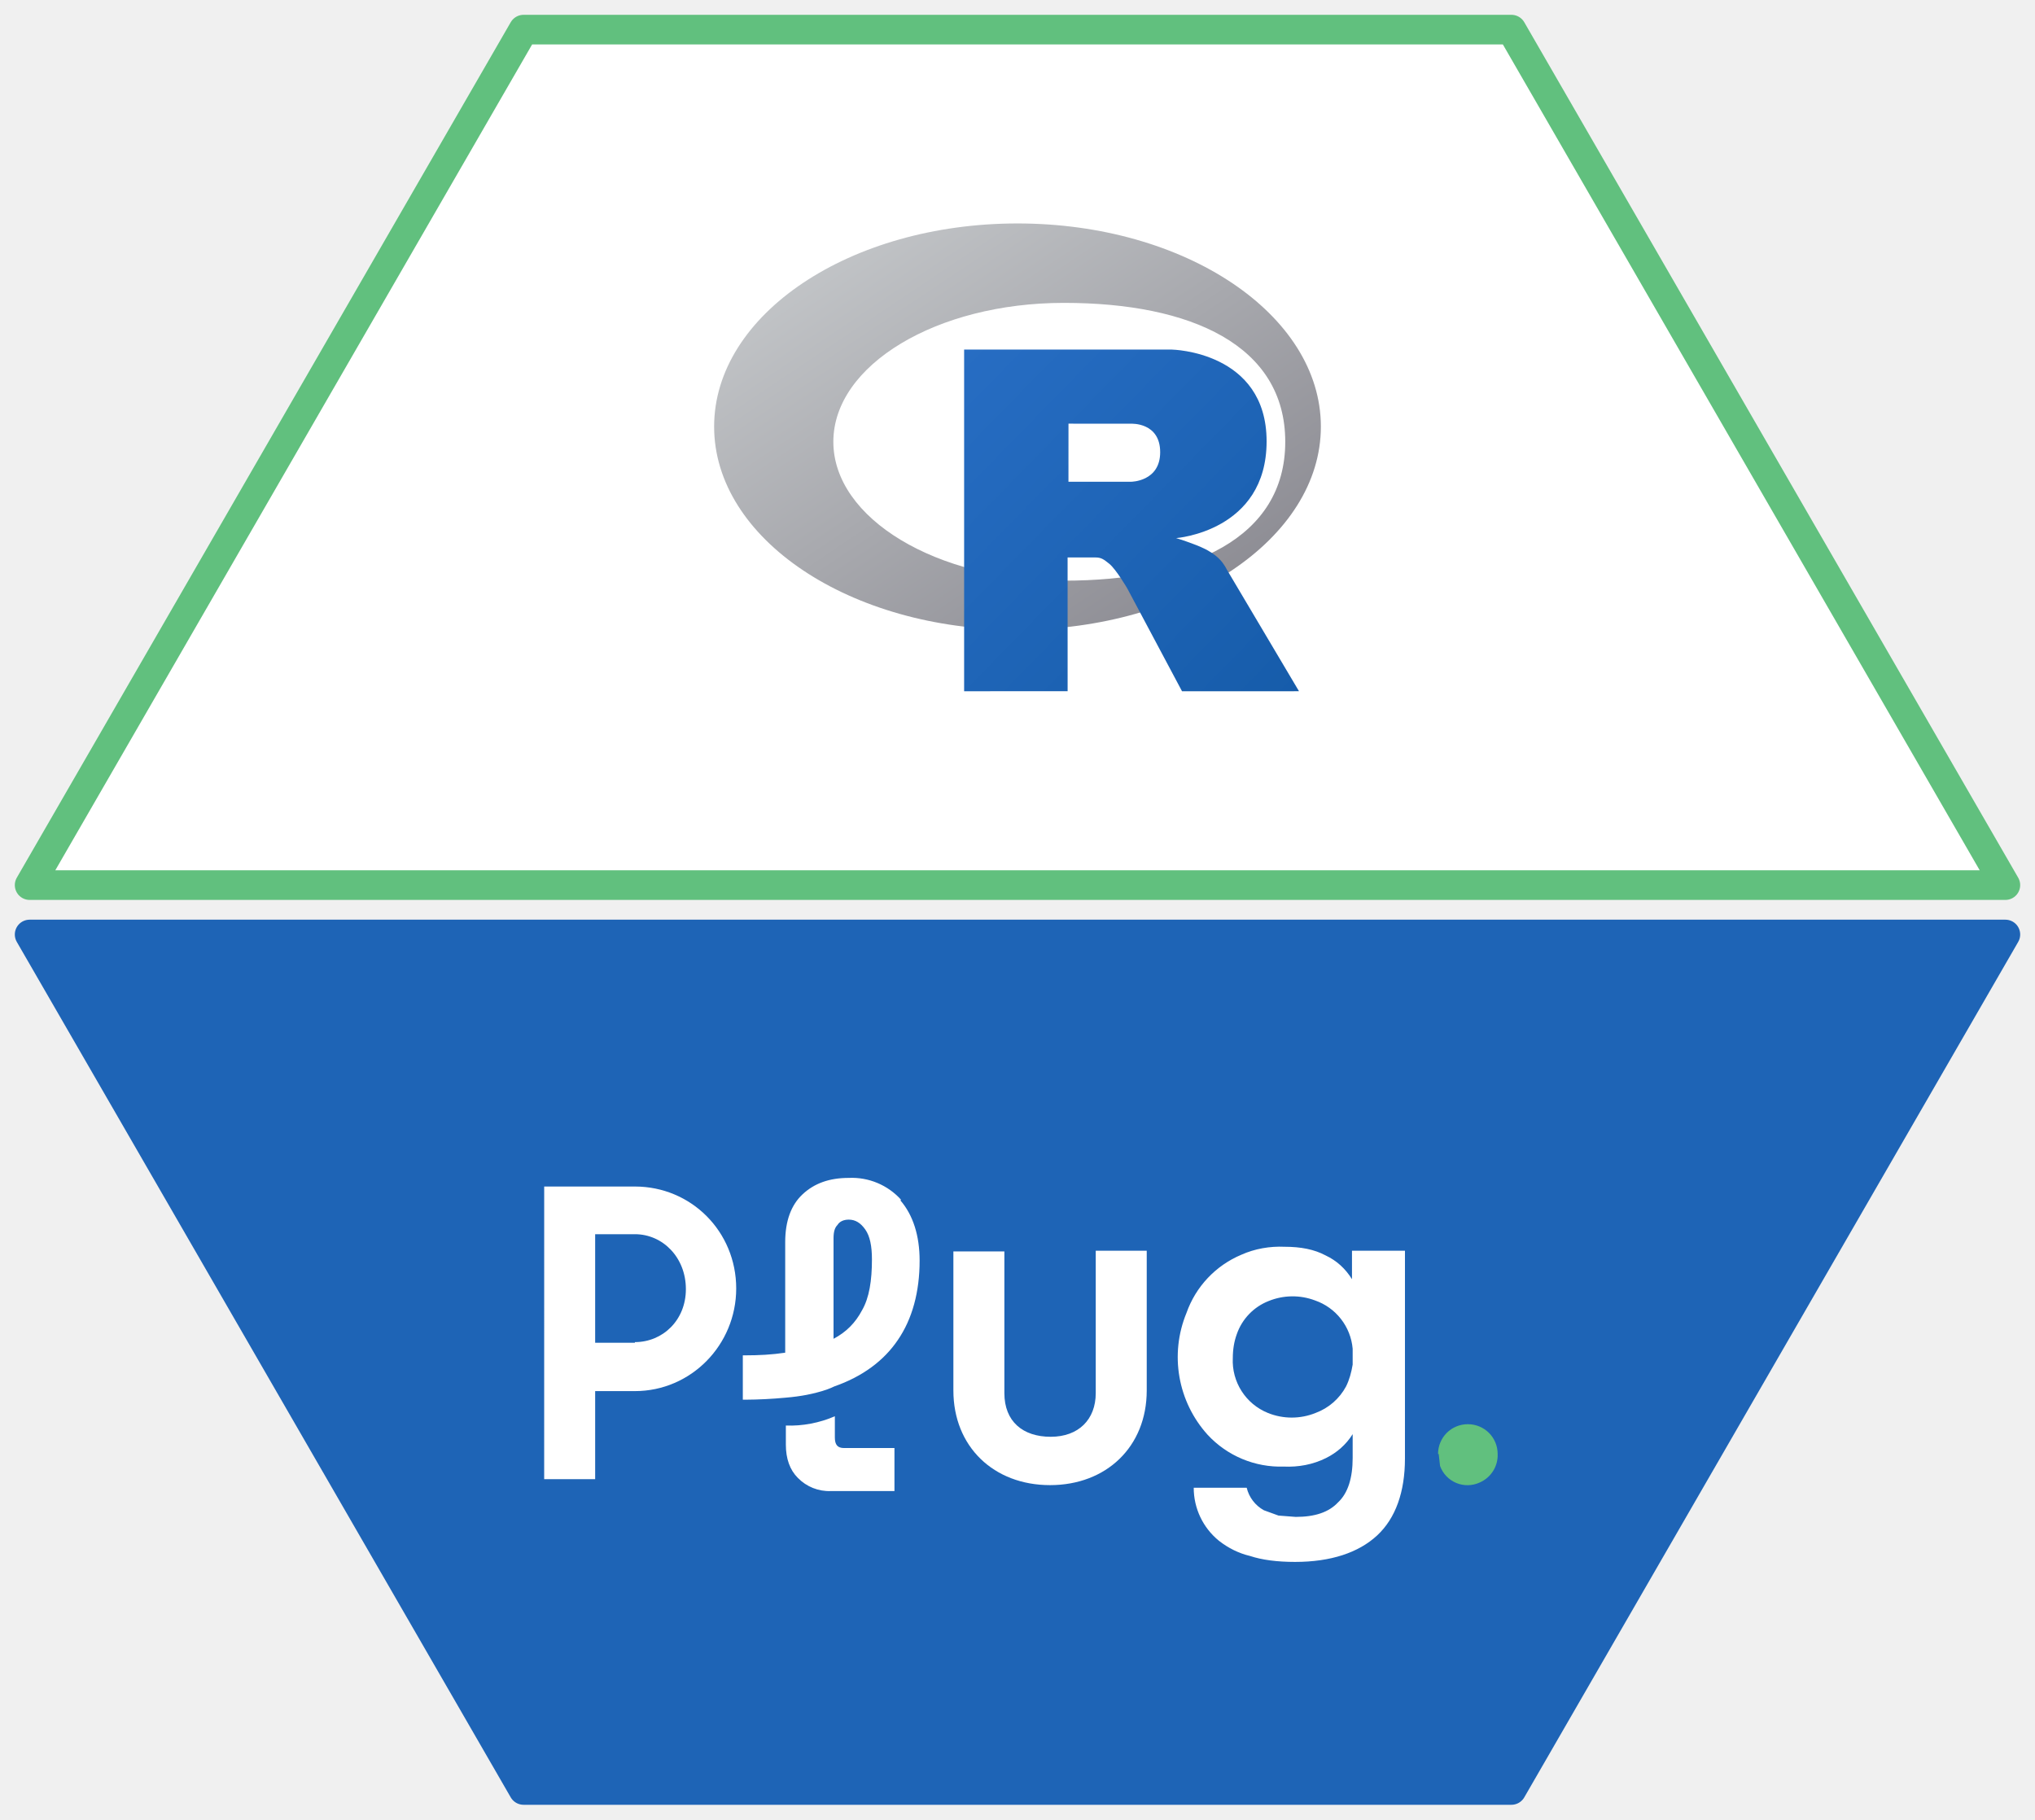
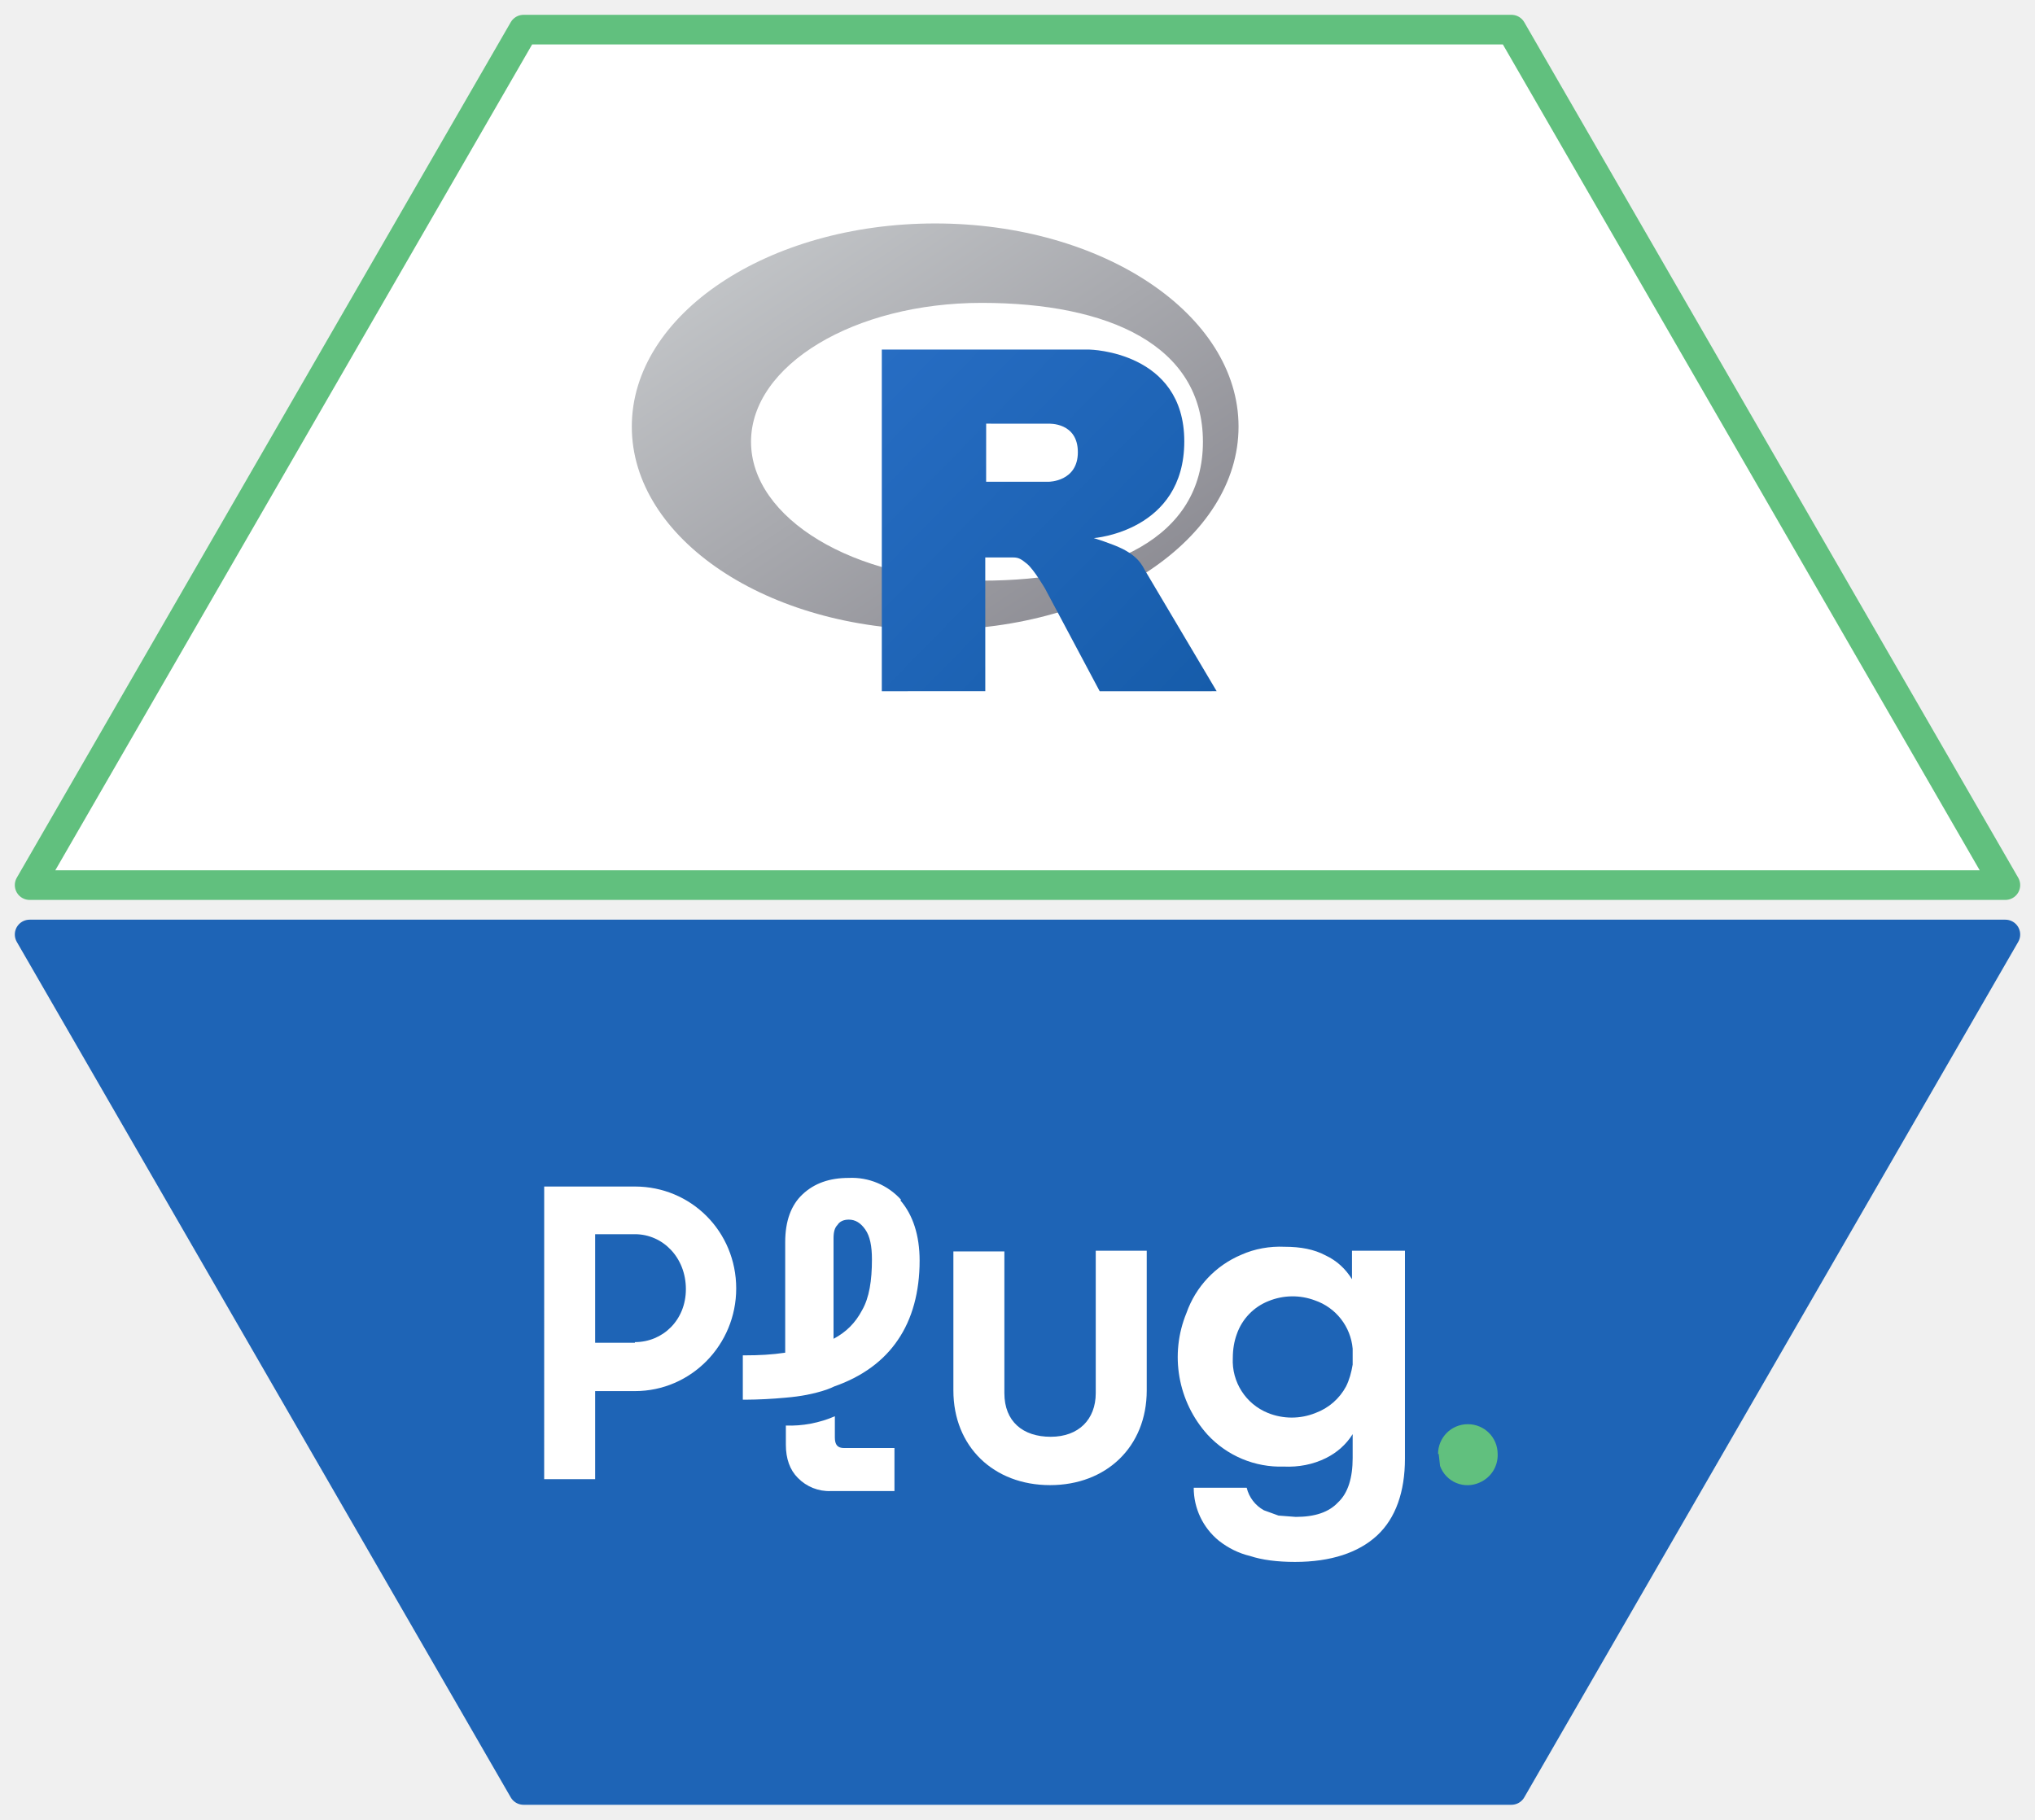
<svg xmlns="http://www.w3.org/2000/svg" style="width:100%;height:auto;font-size:80%;font-family:inherit;margin:10px 0 10px 0;" class="pikchr" viewBox="0 0 148.32 132.628" version="1.1" id="svg2">
  <defs id="defs2">
    <linearGradient id="gradientFill-1" x1="0.741" x2="590.863" y1="3.666" y2="593.787" gradientUnits="userSpaceOnUse" spreadMethod="pad" gradientTransform="matrix(0.07493651,0,0,0.0501871,43.66574,12.86736)">
      <stop offset="0" stop-color="rgb(203,206,208)" stop-opacity="1" id="stop1" />
      <stop offset="1" stop-color="rgb(132,131,139)" stop-opacity="1" id="stop2" />
    </linearGradient>
    <linearGradient id="gradientFill-2" x1="301.026" x2="703.068" y1="151.401" y2="553.442" gradientUnits="userSpaceOnUse" spreadMethod="pad" gradientTransform="matrix(0.06070926,0,0,0.06194847,43.66574,12.86736)">
      <stop offset="0" stop-color="rgb(39,109,195)" stop-opacity="1" id="stop3" />
      <stop offset="1" stop-color="rgb(22,92,170)" stop-opacity="1" id="stop4" />
    </linearGradient>
  </defs>
  <path d="M110.16,2.16L146.16,64.514L2.16,64.514L38.16,2.16Z" style="fill:rgb(255,255,255);stroke-width:2.16;stroke-linejoin:round;stroke:rgb(97,192,126);" id="path1" />
  <text lengthAdjust="spacingAndGlyphs" x="74.16" y="33.337" text-anchor="middle" fill="rgb(97,192,126)" dominant-baseline="central" id="text1" />
  <path d="M146.16,68.114L110.16,130.468L38.16,130.468L2.16,68.114Z" style="fill:#1e64b6;stroke-width:2.16;stroke-linejoin:round;stroke:#1e64b6;fill-opacity:1" id="path2" />
  <text x="74.16" y="99.291" text-anchor="middle" fill="rgb(255,255,255)" dominant-baseline="central" id="text2" />
  <path fill="#ffffff" d="m 39.663,86.484 h 6.611 c 4.102,0 7.384,3.282 7.384,7.432 0,4.102 -3.282,7.48 -7.384,7.48 h -2.896 v 6.418 h -3.716 z m 6.611,11.341 c 2.027,0 3.716,-1.593 3.716,-3.861 0,-2.316 -1.689,-4.005 -3.716,-4.005 h -2.896 v 7.914 h 2.896 z M 69.487,101.347 V 91.213 h 3.716 v 10.327 c 0,2.075 1.351,3.185 3.378,3.185 2.027,0 3.282,-1.255 3.282,-3.185 V 91.165 h 3.716 v 10.183 c 0,4.102 -2.944,6.901 -7.046,6.901 -4.102,0 -7.046,-2.799 -7.046,-6.901 z" id="path1-4" style="stroke-width:0.483" />
  <path fill="#61c07e" d="m 104.812,105.98 c 0,-1.206 0.965,-2.172 2.172,-2.172 1.206,0 2.172,0.965 2.172,2.172 a 2.172,2.172 0 0 1 -1.303,2.075 2.123,2.123 0 0 1 -2.896,-1.206 l -0.097,-0.869 z" id="path2-8" style="fill:#61c07e;stroke-width:0.483;fill-opacity:1" />
  <path fill="#ffffff" d="m 60.848,104.822 v -1.593 c -1.11,0.483 -2.365,0.724 -3.571,0.676 v 1.399 c 0,1.013 0.29,1.834 0.869,2.413 a 3.185,3.185 0 0 0 2.413,0.965 H 65.192 V 105.546 h -3.668 c -0.483,0 -0.676,-0.241 -0.676,-0.772 z m 4.826,-17.373 a 4.826,4.826 0 0 0 -3.812,-1.593 c -1.4,0 -2.509,0.386 -3.378,1.206 -0.82,0.772 -1.255,1.93 -1.255,3.475 v 8.059 c -0.965,0.145 -1.93,0.193 -2.896,0.193 h -0.193 v 3.233 h 0.193 a 33.202,33.202 0 0 0 2.896,-0.145 c 2.413,-0.193 3.571,-0.82 3.571,-0.82 2.075,-0.724 3.619,-1.882 4.633,-3.378 1.062,-1.544 1.593,-3.523 1.593,-5.791 0,-1.834 -0.483,-3.33 -1.4,-4.392 z m -2.847,8.059 c -0.483,0.917 -1.158,1.593 -2.075,2.075 v -7.335 c 0,-0.483 0.097,-0.772 0.29,-0.965 0.145,-0.241 0.434,-0.386 0.82,-0.386 0.483,0 0.869,0.241 1.206,0.724 0.338,0.483 0.483,1.206 0.483,2.172 0,1.544 -0.193,2.799 -0.724,3.716 z m 39.572,10.81 c 0,2.413 -0.676,4.343 -2.027,5.598 -1.351,1.255 -3.378,1.93 -5.984,1.93 -1.303,0 -2.413,-0.145 -3.282,-0.434 -0.82,-0.193 -1.593,-0.579 -2.268,-1.11 a 4.971,4.971 0 0 1 -1.834,-3.861 h 3.861 a 2.558,2.558 0 0 0 1.255,1.641 l 1.062,0.386 1.255,0.097 c 1.4,0 2.413,-0.338 3.089,-1.062 0.724,-0.676 1.062,-1.786 1.062,-3.233 v -1.737 c -0.483,0.772 -1.158,1.351 -1.93,1.737 -0.965,0.483 -2.027,0.676 -3.089,0.627 a 7.239,7.239 0 0 1 -5.55,-2.316 8.445,8.445 0 0 1 -1.544,-8.88 7.191,7.191 0 0 1 4.005,-4.247 c 0.965,-0.434 2.075,-0.627 3.137,-0.579 1.206,0 2.172,0.193 2.992,0.627 0.82,0.386 1.448,0.965 1.93,1.737 v -2.075 h 3.861 z M 89.852,98.983 a 4.102,4.102 0 0 0 2.558,4.005 4.633,4.633 0 0 0 3.475,0 4.15,4.15 0 0 0 2.22,-1.93 c 0.241,-0.483 0.386,-1.013 0.483,-1.593 v -1.158 a 4.102,4.102 0 0 0 -2.751,-3.523 4.633,4.633 0 0 0 -3.378,0.048 4.005,4.005 0 0 0 -2.316,2.413 c -0.193,0.531 -0.29,1.11 -0.29,1.737 z" id="path3" style="stroke-width:0.483" />
-   <g id="g3" transform="translate(8.327891,3.235051)">
+   <g id="g3" transform="translate(2.327891,3.235051)">
    <path d="m 65.832,42.668 c -12.211,0 -22.111,-6.63 -22.111,-14.808 0,-8.178 9.899,-14.808 22.111,-14.808 12.211,0 22.111,6.63 22.111,14.808 0,8.178 -9.899,14.808 -22.111,14.808 z m 3.384,-23.827 c -9.282,0 -16.806,4.532 -16.806,10.124 0,5.591 7.524,10.124 16.806,10.124 9.282,0 16.131,-3.099 16.131,-10.124 0,-7.023 -6.85,-10.124 -16.131,-10.124 z" fill="url(#gradientFill-1)" fill-rule="evenodd" id="path4" style="fill:url(#gradientFill-1);stroke-width:0.061" />
    <path d="m 77.395,35.987 c 0,0 1.338,0.404 2.116,0.797 0.27,0.137 0.737,0.409 1.073,0.767 0.33,0.35 0.491,0.705 0.491,0.705 l 5.274,8.892 -8.524,0.004 -3.986,-7.486 c 0,0 -0.816,-1.402 -1.319,-1.809 -0.419,-0.339 -0.598,-0.46 -1.012,-0.46 -0.288,0 -2.025,0 -2.025,0 l 0.002,9.749 -7.543,0.003 V 22.246 h 15.147 c 0,0 6.899,0.124 6.899,6.688 0,6.564 -6.593,7.052 -6.593,7.052 z m -3.281,-8.339 -4.566,-0.003 -0.002,4.235 4.569,-0.001 c 0,0 2.116,-0.006 2.116,-2.154 0,-2.191 -2.116,-2.076 -2.116,-2.076 z" fill="url(#gradientFill-2)" fill-rule="evenodd" id="path5" style="fill:url(#gradientFill-2);stroke-width:0.061" />
  </g>
</svg>
